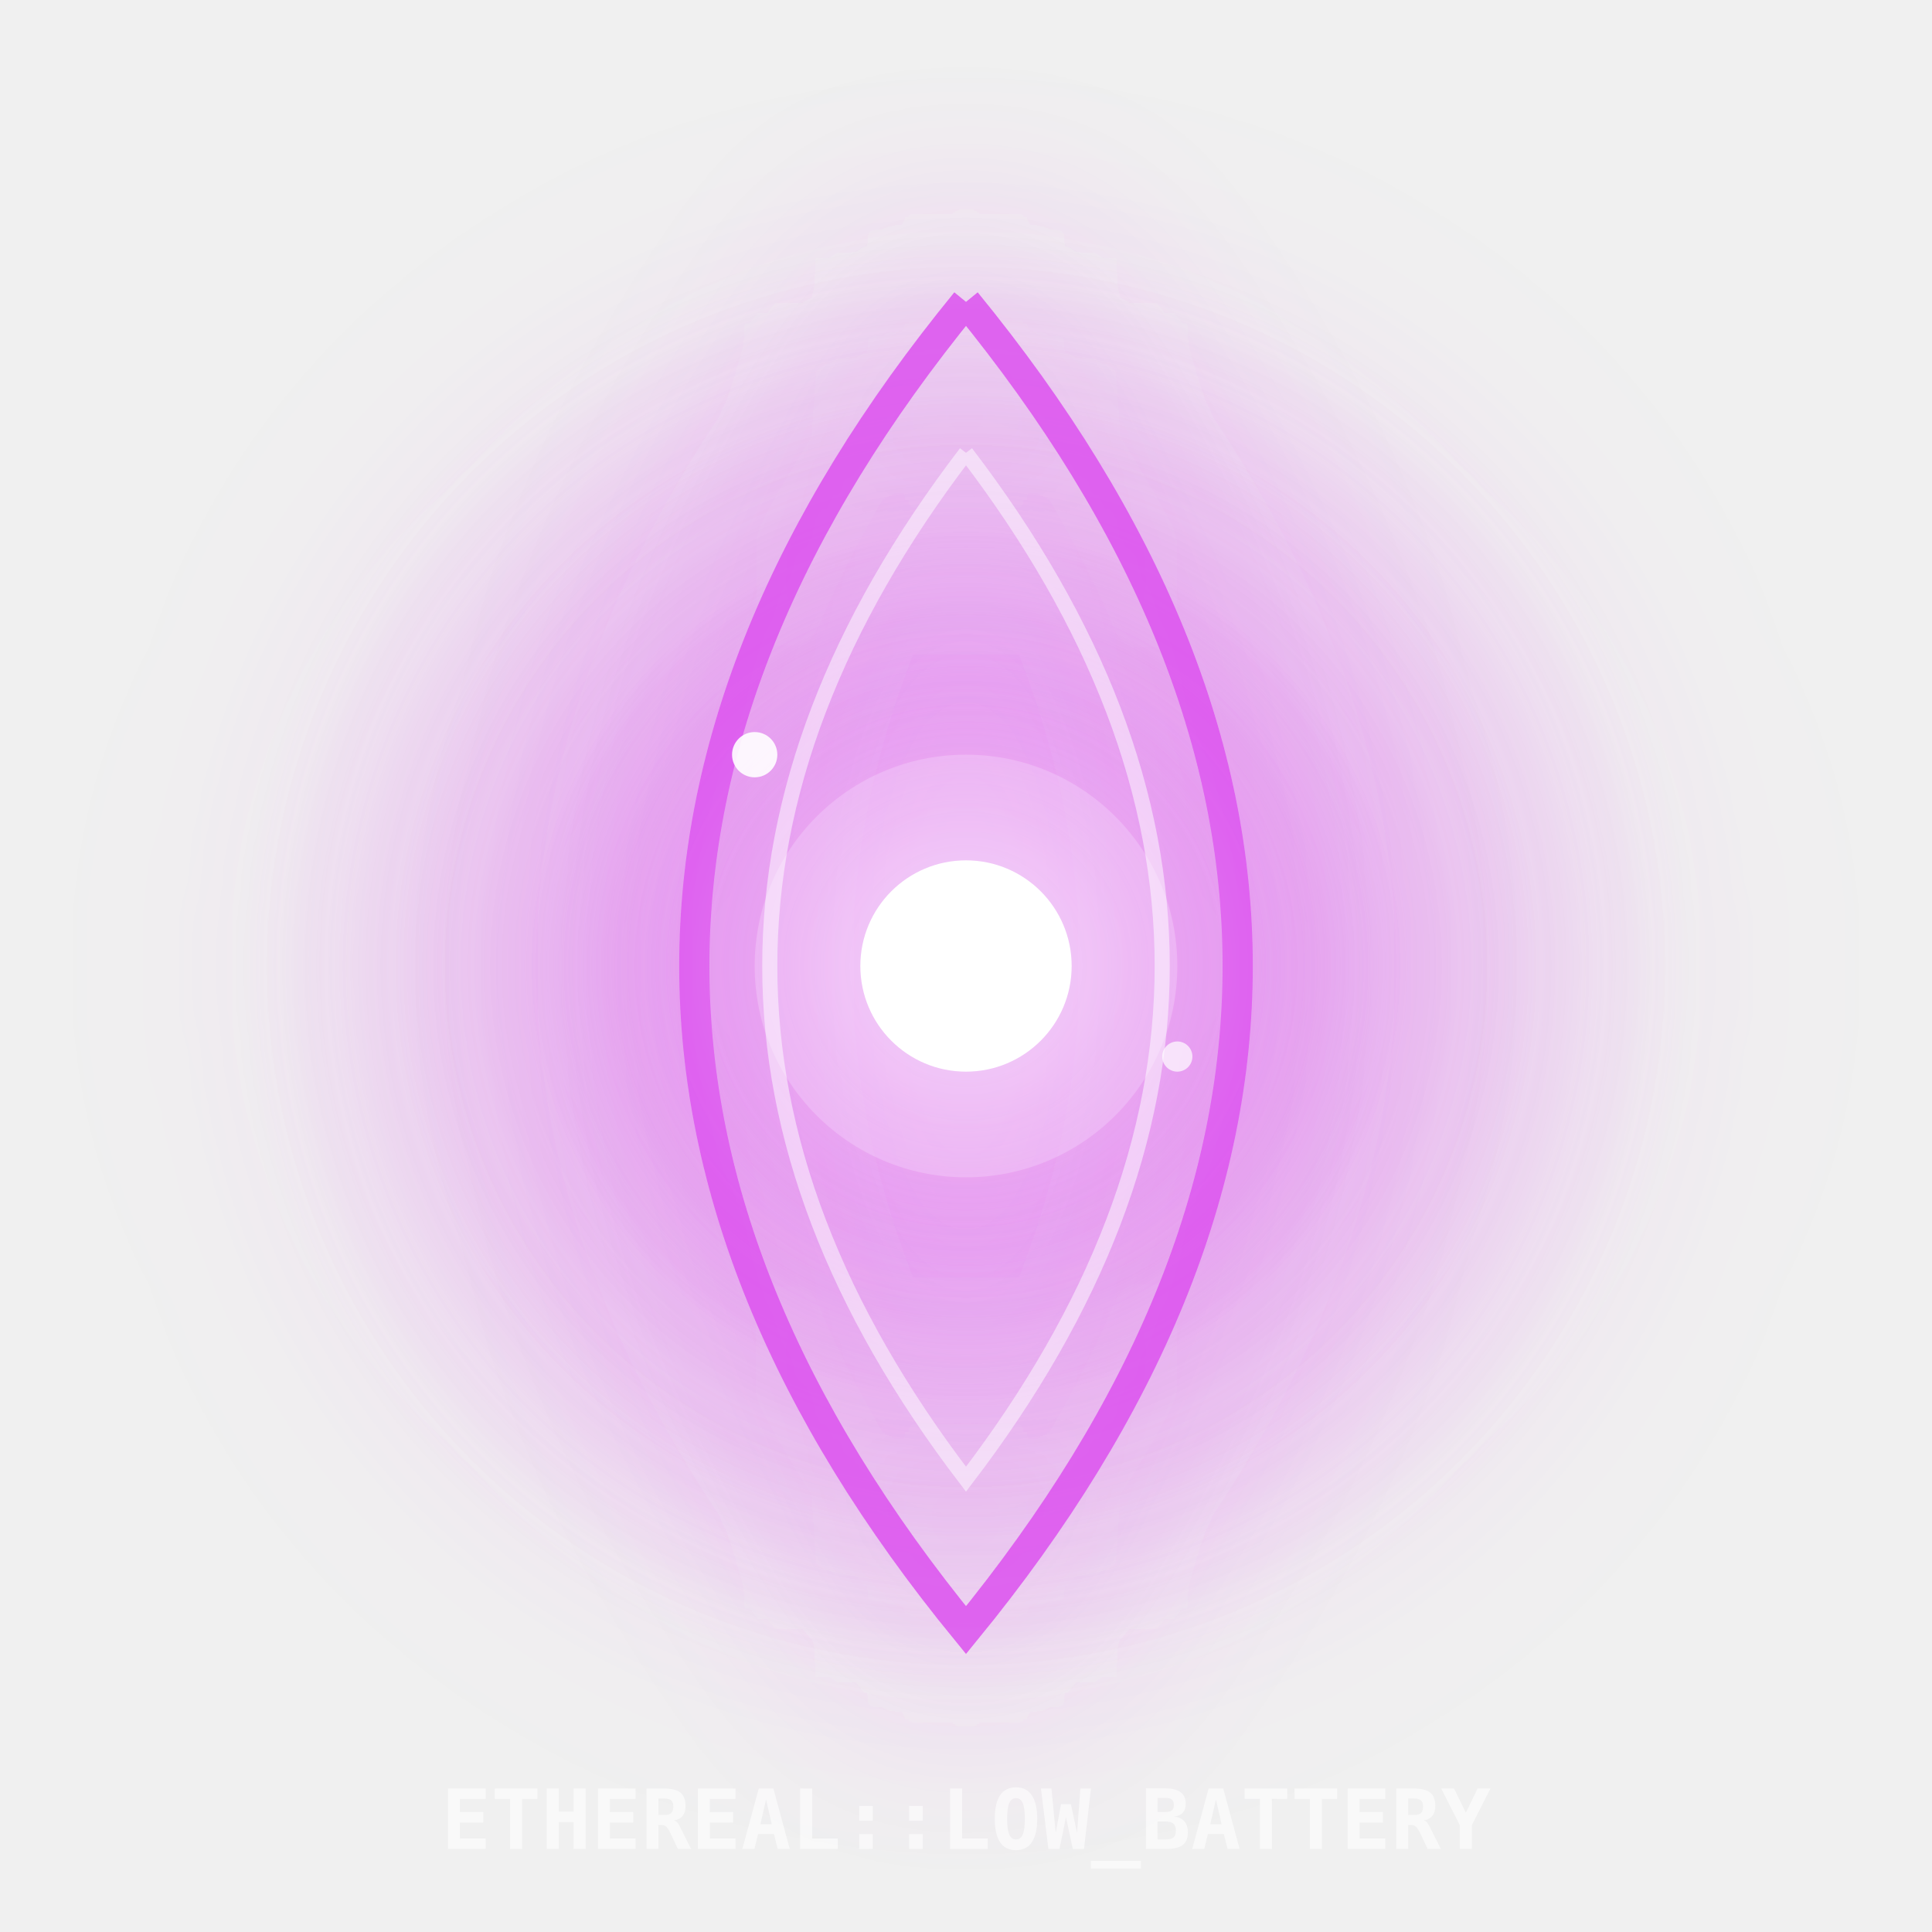
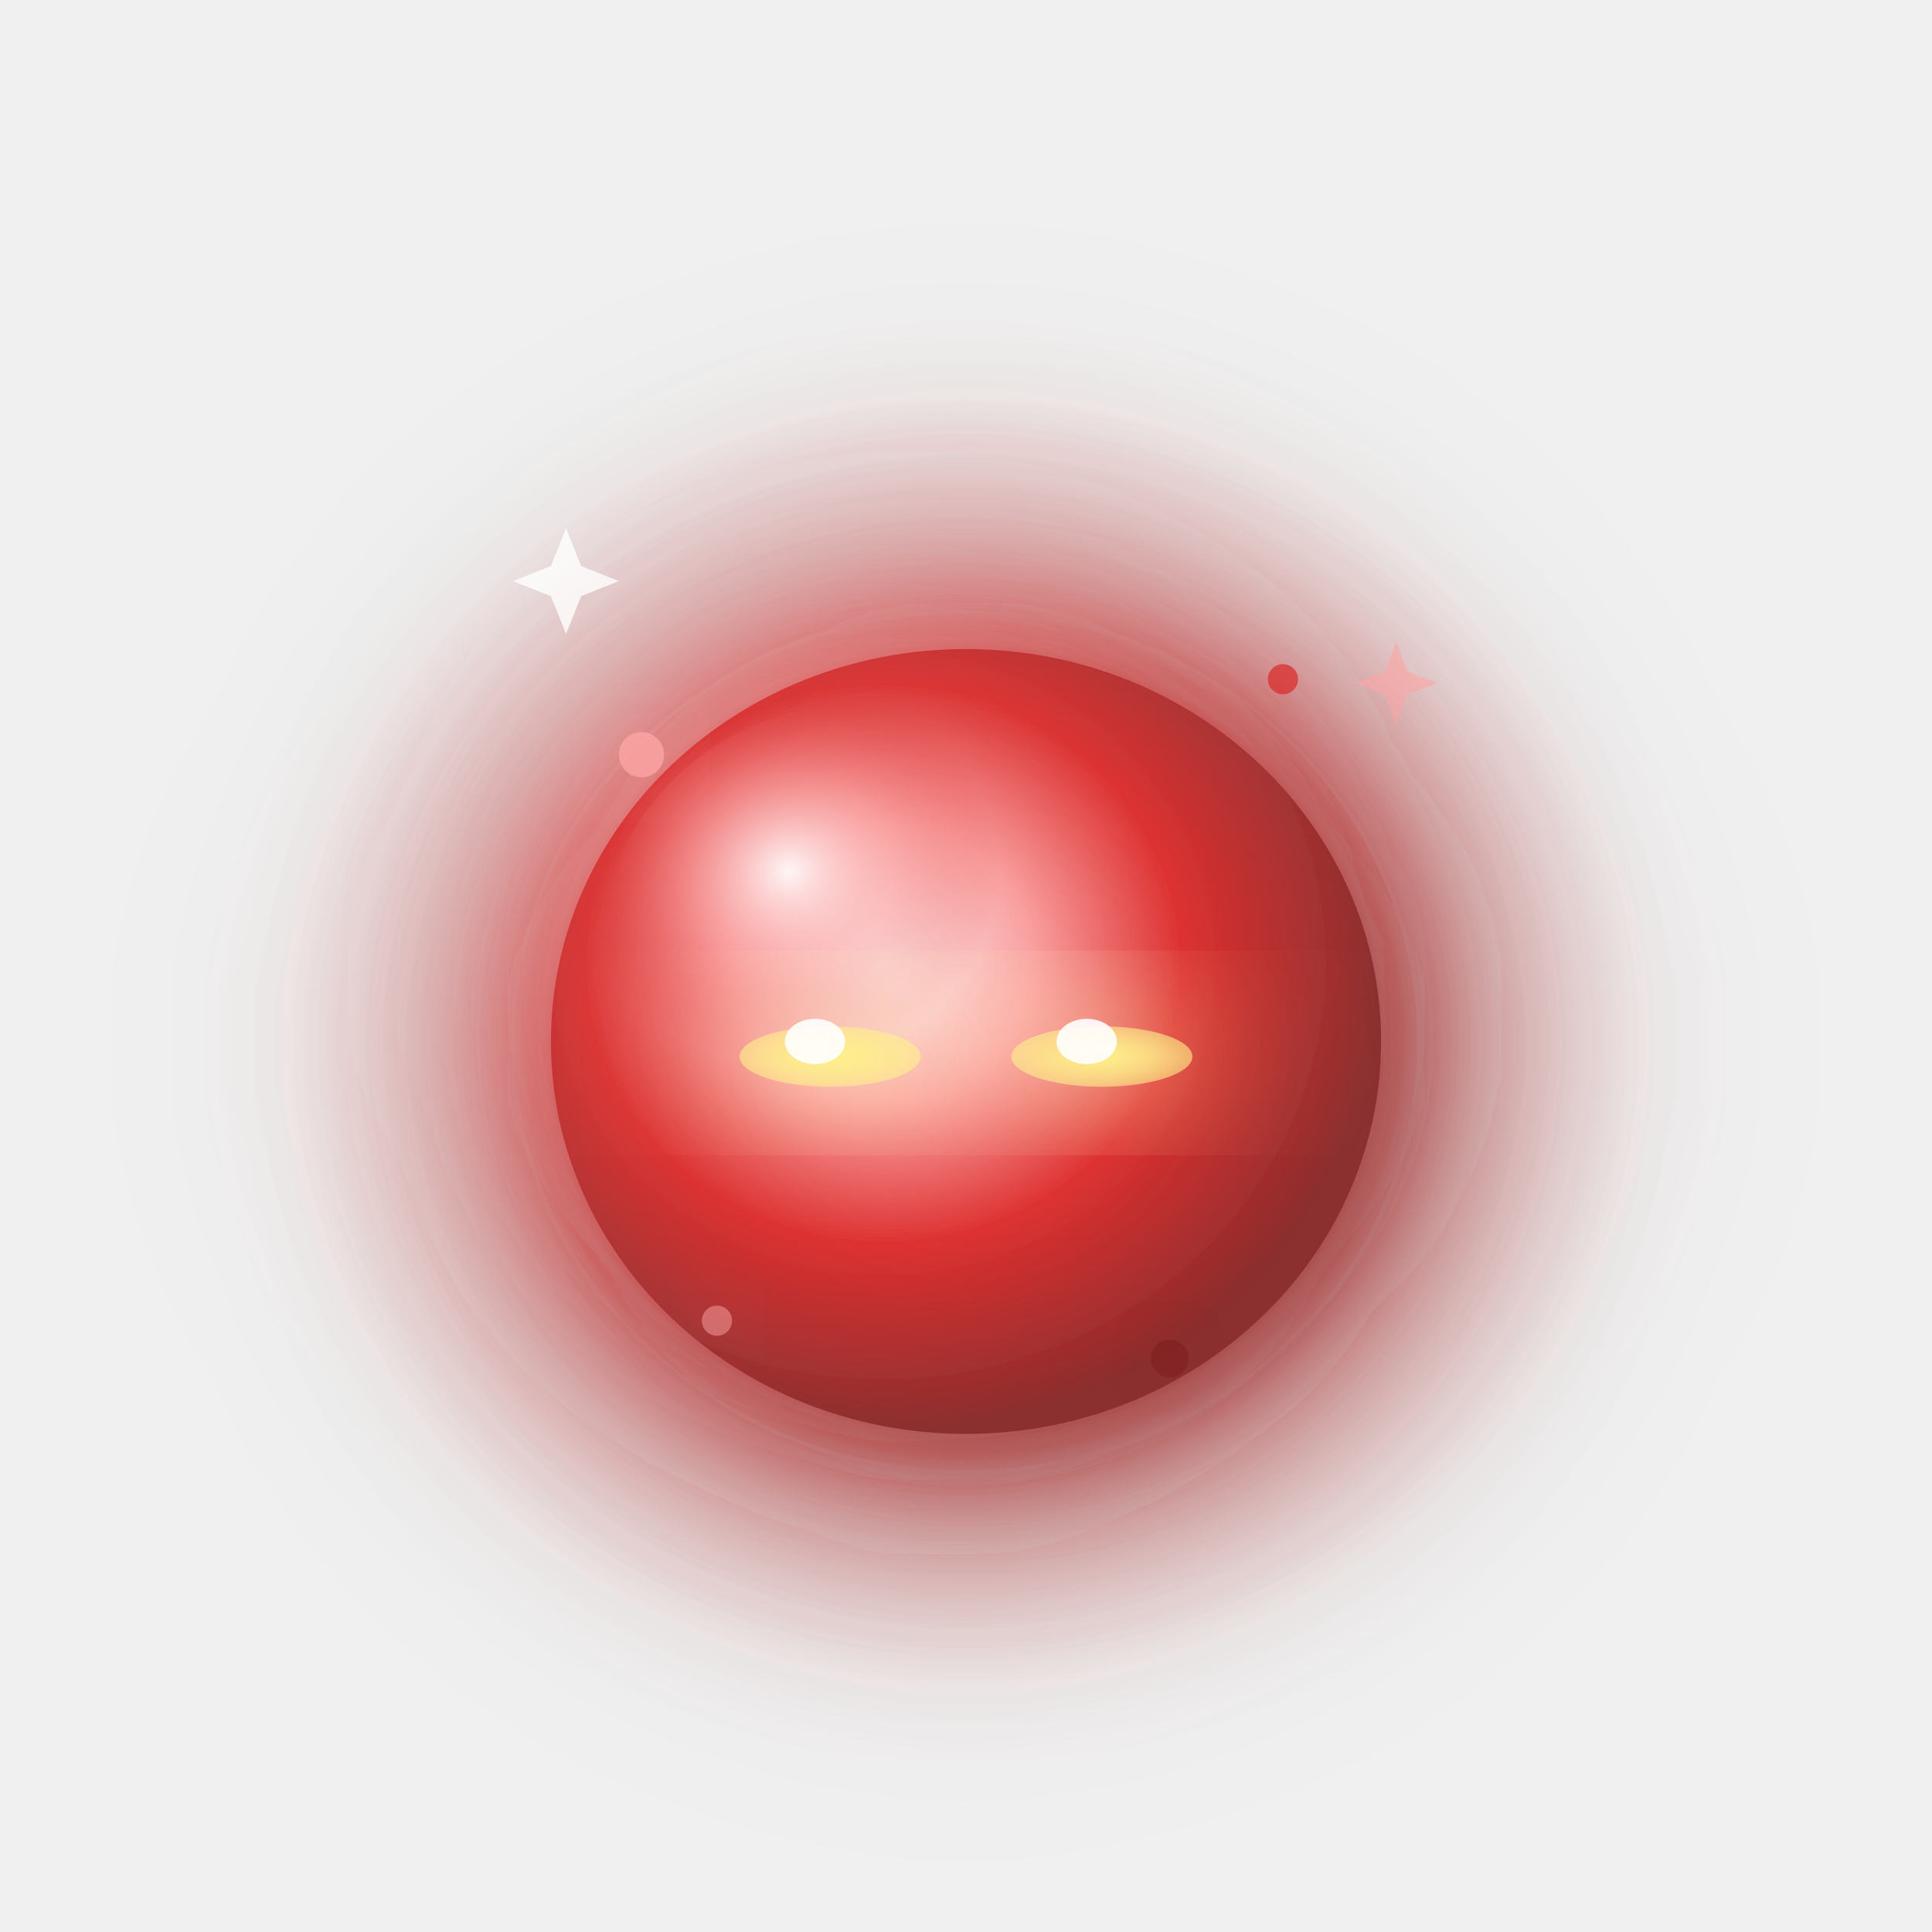
<svg xmlns="http://www.w3.org/2000/svg" width="256" height="256" viewBox="0 0 256 256">
  <defs>
-     <filter id="glow" x="-100%" y="-100%" width="300%" height="300%">
-       <feGaussianBlur stdDeviation="15" result="blur" />
-       <feComposite in="SourceGraphic" in2="blur" operator="over" />
+     <filter id="glow-low_battery-1" x="-100%" y="-100%" width="300%" height="300%">
+       <feGaussianBlur stdDeviation="8" result="blur1" />
+       <feGaussianBlur stdDeviation="16" result="blur2" />
+       <feMerge>
+         <feMergeNode in="blur2" />
+         <feMergeNode in="blur1" />
+         <feMergeNode in="SourceGraphic" />
+       </feMerge>
    </filter>
-     <radialGradient id="coreGrad-low_battery-1" cx="50%" cy="50%" r="50%">
-       <stop offset="0%" stop-color="#D946EF" stop-opacity="1" />
-       <stop offset="30%" stop-color="#D946EF" stop-opacity="0.7" />
-       <stop offset="60%" stop-color="#D946EF" stop-opacity="0.3" />
-       <stop offset="100%" stop-color="#D946EF" stop-opacity="0" />
+     <radialGradient id="auraGrad-low_battery-1" cx="50%" cy="50%" r="50%">
+       <stop offset="0%" stop-color="#FCA5A5" stop-opacity="0.6" />
+       <stop offset="40%" stop-color="#DC2626" stop-opacity="0.3" />
+       <stop offset="70%" stop-color="#7F1D1D" stop-opacity="0.1" />
+       <stop offset="100%" stop-color="#7F1D1D" stop-opacity="0" />
+     </radialGradient>
+     <radialGradient id="coreGrad-low_battery-1" cx="40%" cy="40%" r="60%">
+       <stop offset="0%" stop-color="white" stop-opacity="0.9" />
+       <stop offset="30%" stop-color="#FCA5A5" />
+       <stop offset="60%" stop-color="#DC2626" />
+       <stop offset="100%" stop-color="#7F1D1D" />
+     </radialGradient>
+     <radialGradient id="innerGlow-low_battery-1" cx="35%" cy="35%" r="40%">
+       <stop offset="0%" stop-color="white" stop-opacity="0.9" />
+       <stop offset="50%" stop-color="#FCA5A5" stop-opacity="0.4" />
+       <stop offset="100%" stop-color="#DC2626" stop-opacity="0" />
+     </radialGradient>
+     <radialGradient id="eyeGrad-low_battery-1" cx="50%" cy="50%" r="50%">
+       <stop offset="0%" stop-color="#FEF08A" />
+       <stop offset="60%" stop-color="#FEF08A" stop-opacity="0.8" />
+       <stop offset="100%" stop-color="#FEF08A" stop-opacity="0.6" />
    </radialGradient>
  </defs>
-   <circle cx="128" cy="128" r="95" fill="url(#coreGrad-low_battery-1)" opacity="0.6" filter="url(#glow)">
-     <animate attributeName="r" values="85;105;85" dur="3s" repeatCount="indefinite" />
-     <animate attributeName="opacity" values="0.4;0.7;0.4" dur="3s" repeatCount="indefinite" />
+   <ellipse cx="128" cy="138" rx="90" ry="85" fill="url(#auraGrad-low_battery-1)" filter="url(#glow-low_battery-1)">
+     <animate attributeName="rx" values="85;95;85" dur="5s" repeatCount="indefinite" />
+     <animate attributeName="ry" values="80;90;80" dur="5s" repeatCount="indefinite" />
+     <animate attributeName="opacity" values="0.6;0.9;0.6" dur="5s" repeatCount="indefinite" />
+   </ellipse>
+   <path fill="none" stroke="#DC2626" stroke-width="3" stroke-linecap="round" opacity="0.7" filter="url(#glow-low_battery-1)">
+     <animate attributeName="d" values="M128 180 Q100 128 128 76 Q156 40 140 20;               M128 180 Q90 128 128 76 Q166 50 155 25;               M128 180 Q100 128 128 76 Q156 40 140 20" dur="8s" repeatCount="indefinite" />
+   </path>
+   <path fill="none" stroke="#FCA5A5" stroke-width="2" stroke-linecap="round" opacity="0.5" filter="url(#glow-low_battery-1)">
+     <animate attributeName="d" values="M128 180 Q160 128 128 76 Q96 50 110 25;               M128 180 Q170 128 128 76 Q86 40 95 20;               M128 180 Q160 128 128 76 Q96 50 110 25" dur="8s" repeatCount="indefinite" />
+   </path>
+   <ellipse cx="128" cy="138" rx="55" ry="52" fill="url(#coreGrad-low_battery-1)" opacity="0.85" filter="url(#glow-low_battery-1)">
+     <animate attributeName="ry" values="52;54;52" dur="5s" repeatCount="indefinite" />
+   </ellipse>
+   <ellipse cx="115" cy="125" rx="35" ry="32" fill="url(#innerGlow-low_battery-1)" />
+   <g filter="url(#glow-low_battery-1)">
+     <ellipse cx="110" cy="140" rx="12" ry="4" fill="url(#eyeGrad-low_battery-1)">
+       <animate attributeName="ry" values="4;3;4" dur="6s" repeatCount="indefinite" />
+     </ellipse>
+     <ellipse cx="108" cy="138" rx="4" ry="3" fill="white" opacity="0.9" />
+   </g>
+   <g filter="url(#glow-low_battery-1)">
+     <ellipse cx="146" cy="140" rx="12" ry="4" fill="url(#eyeGrad-low_battery-1)">
+       <animate attributeName="ry" values="4;3;4" dur="6s" repeatCount="indefinite" />
+     </ellipse>
+     <ellipse cx="144" cy="138" rx="4" ry="3" fill="white" opacity="0.9" />
+   </g>
+   <circle cx="85" cy="100" r="3" fill="#FCA5A5" opacity="0.8" filter="url(#glow-low_battery-1)">
+     <animate attributeName="cy" values="100;80;100" dur="3s" repeatCount="indefinite" />
+     <animate attributeName="opacity" values="0.8;0.3;0.8" dur="3s" repeatCount="indefinite" />
  </circle>
-   <path d="M128 40 Q200 128 128 216 Q56 128 128 40" fill="none" stroke="#D946EF" stroke-width="4" stroke-opacity="0.8" filter="url(#glow)">
-     <animate attributeName="d" values="M128 40 Q200 128 128 216 Q56 128 128 40;                      M128 20 Q260 128 128 236 Q-4 128 128 20;                      M128 40 Q200 128 128 216 Q56 128 128 40" dur="4s" repeatCount="indefinite" />
+   <circle cx="170" cy="90" r="2" fill="#DC2626" opacity="0.7" filter="url(#glow-low_battery-1)">
+     <animate attributeName="cy" values="90;70;90" dur="4s" repeatCount="indefinite" />
+   </circle>
+   <circle cx="155" cy="180" r="2.5" fill="#7F1D1D" opacity="0.6" filter="url(#glow-low_battery-1)">
+     <animate attributeName="cy" values="180;160;180" dur="3.5s" repeatCount="indefinite" />
+   </circle>
+   <circle cx="95" cy="175" r="2" fill="#FCA5A5" opacity="0.5" filter="url(#glow-low_battery-1)">
+     <animate attributeName="cy" values="175;155;175" dur="2.5s" repeatCount="indefinite" />
+   </circle>
+   <path d="M75 70 l2 5 l5 2 l-5 2 l-2 5 l-2 -5 l-5 -2 l5 -2 z" fill="white" opacity="0.8">
+     <animate attributeName="opacity" values="0.8;0.2;0.8" dur="2s" repeatCount="indefinite" />
  </path>
-   <path d="M128 60 Q180 128 128 196 Q76 128 128 60" fill="none" stroke="white" stroke-width="2" stroke-opacity="0.5" filter="url(#glow)">
-     <animate attributeName="d" values="M128 60 Q180 128 128 196 Q76 128 128 60;                      M128 40 Q220 128 128 216 Q36 128 128 40;                      M128 60 Q180 128 128 196 Q76 128 128 60" dur="6s" repeatCount="indefinite" />
+   <path d="M185 85 l1.5 4 l4 1.5 l-4 1.5 l-1.5 4 l-1.5 -4 l-4 -1.5 l4 -1.5 z" fill="#FCA5A5" opacity="0.6">
+     <animate attributeName="opacity" values="0.6;0.1;0.6" dur="2.5s" repeatCount="indefinite" />
  </path>
-   <g filter="url(#glow)">
-     <circle cx="128" cy="128" r="28" fill="white" opacity="0.2" />
-     <circle cx="128" cy="128" r="14" fill="white" opacity="1">
-       <animate attributeName="opacity" values="0.7;1;0.7" dur="1s" repeatCount="indefinite" />
-       <animate attributeName="r" values="12;16;12" dur="1s" repeatCount="indefinite" />
-     </circle>
-   </g>
-   <circle cx="100" cy="100" r="3" fill="white" opacity="0.9">
-     <animate attributeName="cy" values="100;70;100" dur="2s" repeatCount="indefinite" />
-   </circle>
-   <circle cx="156" cy="140" r="2" fill="white" opacity="0.7">
-     <animate attributeName="cy" values="140;170;140" dur="3s" repeatCount="indefinite" />
-   </circle>
-   <text x="128" y="245" text-anchor="middle" fill="white" font-family="monospace" font-size="11" font-weight="bold" opacity="0.6">
-     ETHEREAL::LOW_BATTERY
-   </text>
</svg>
